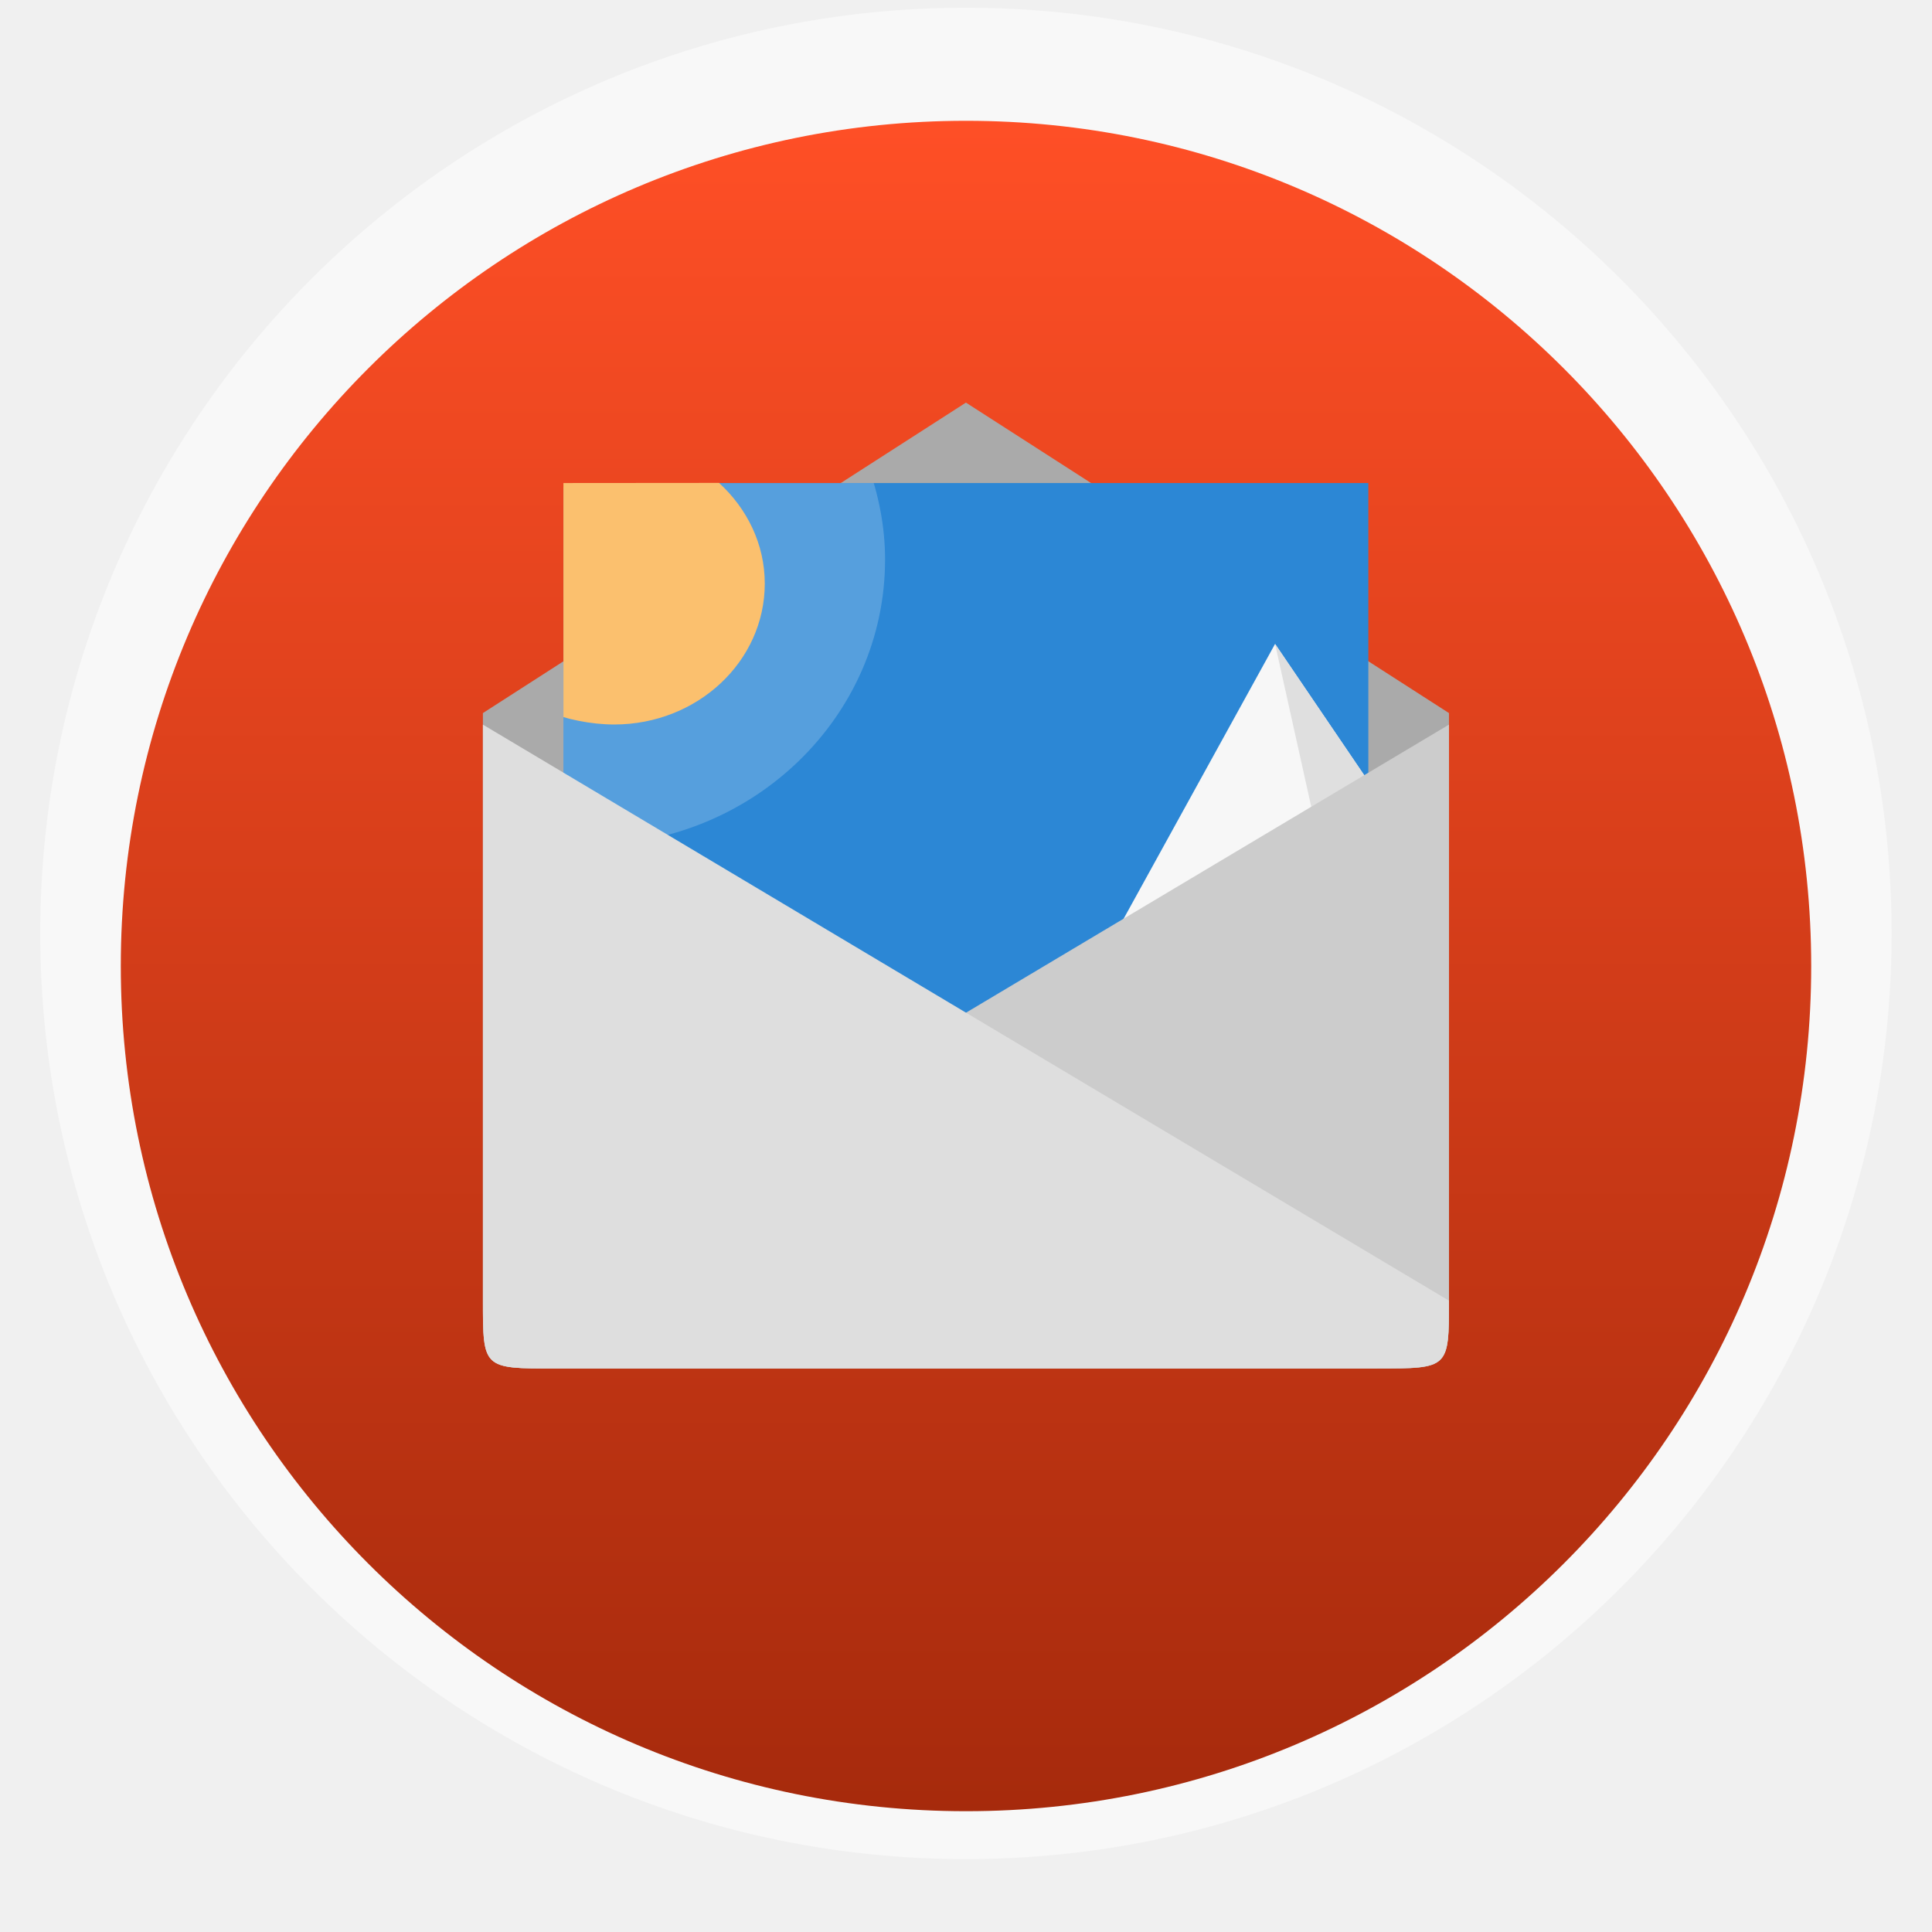
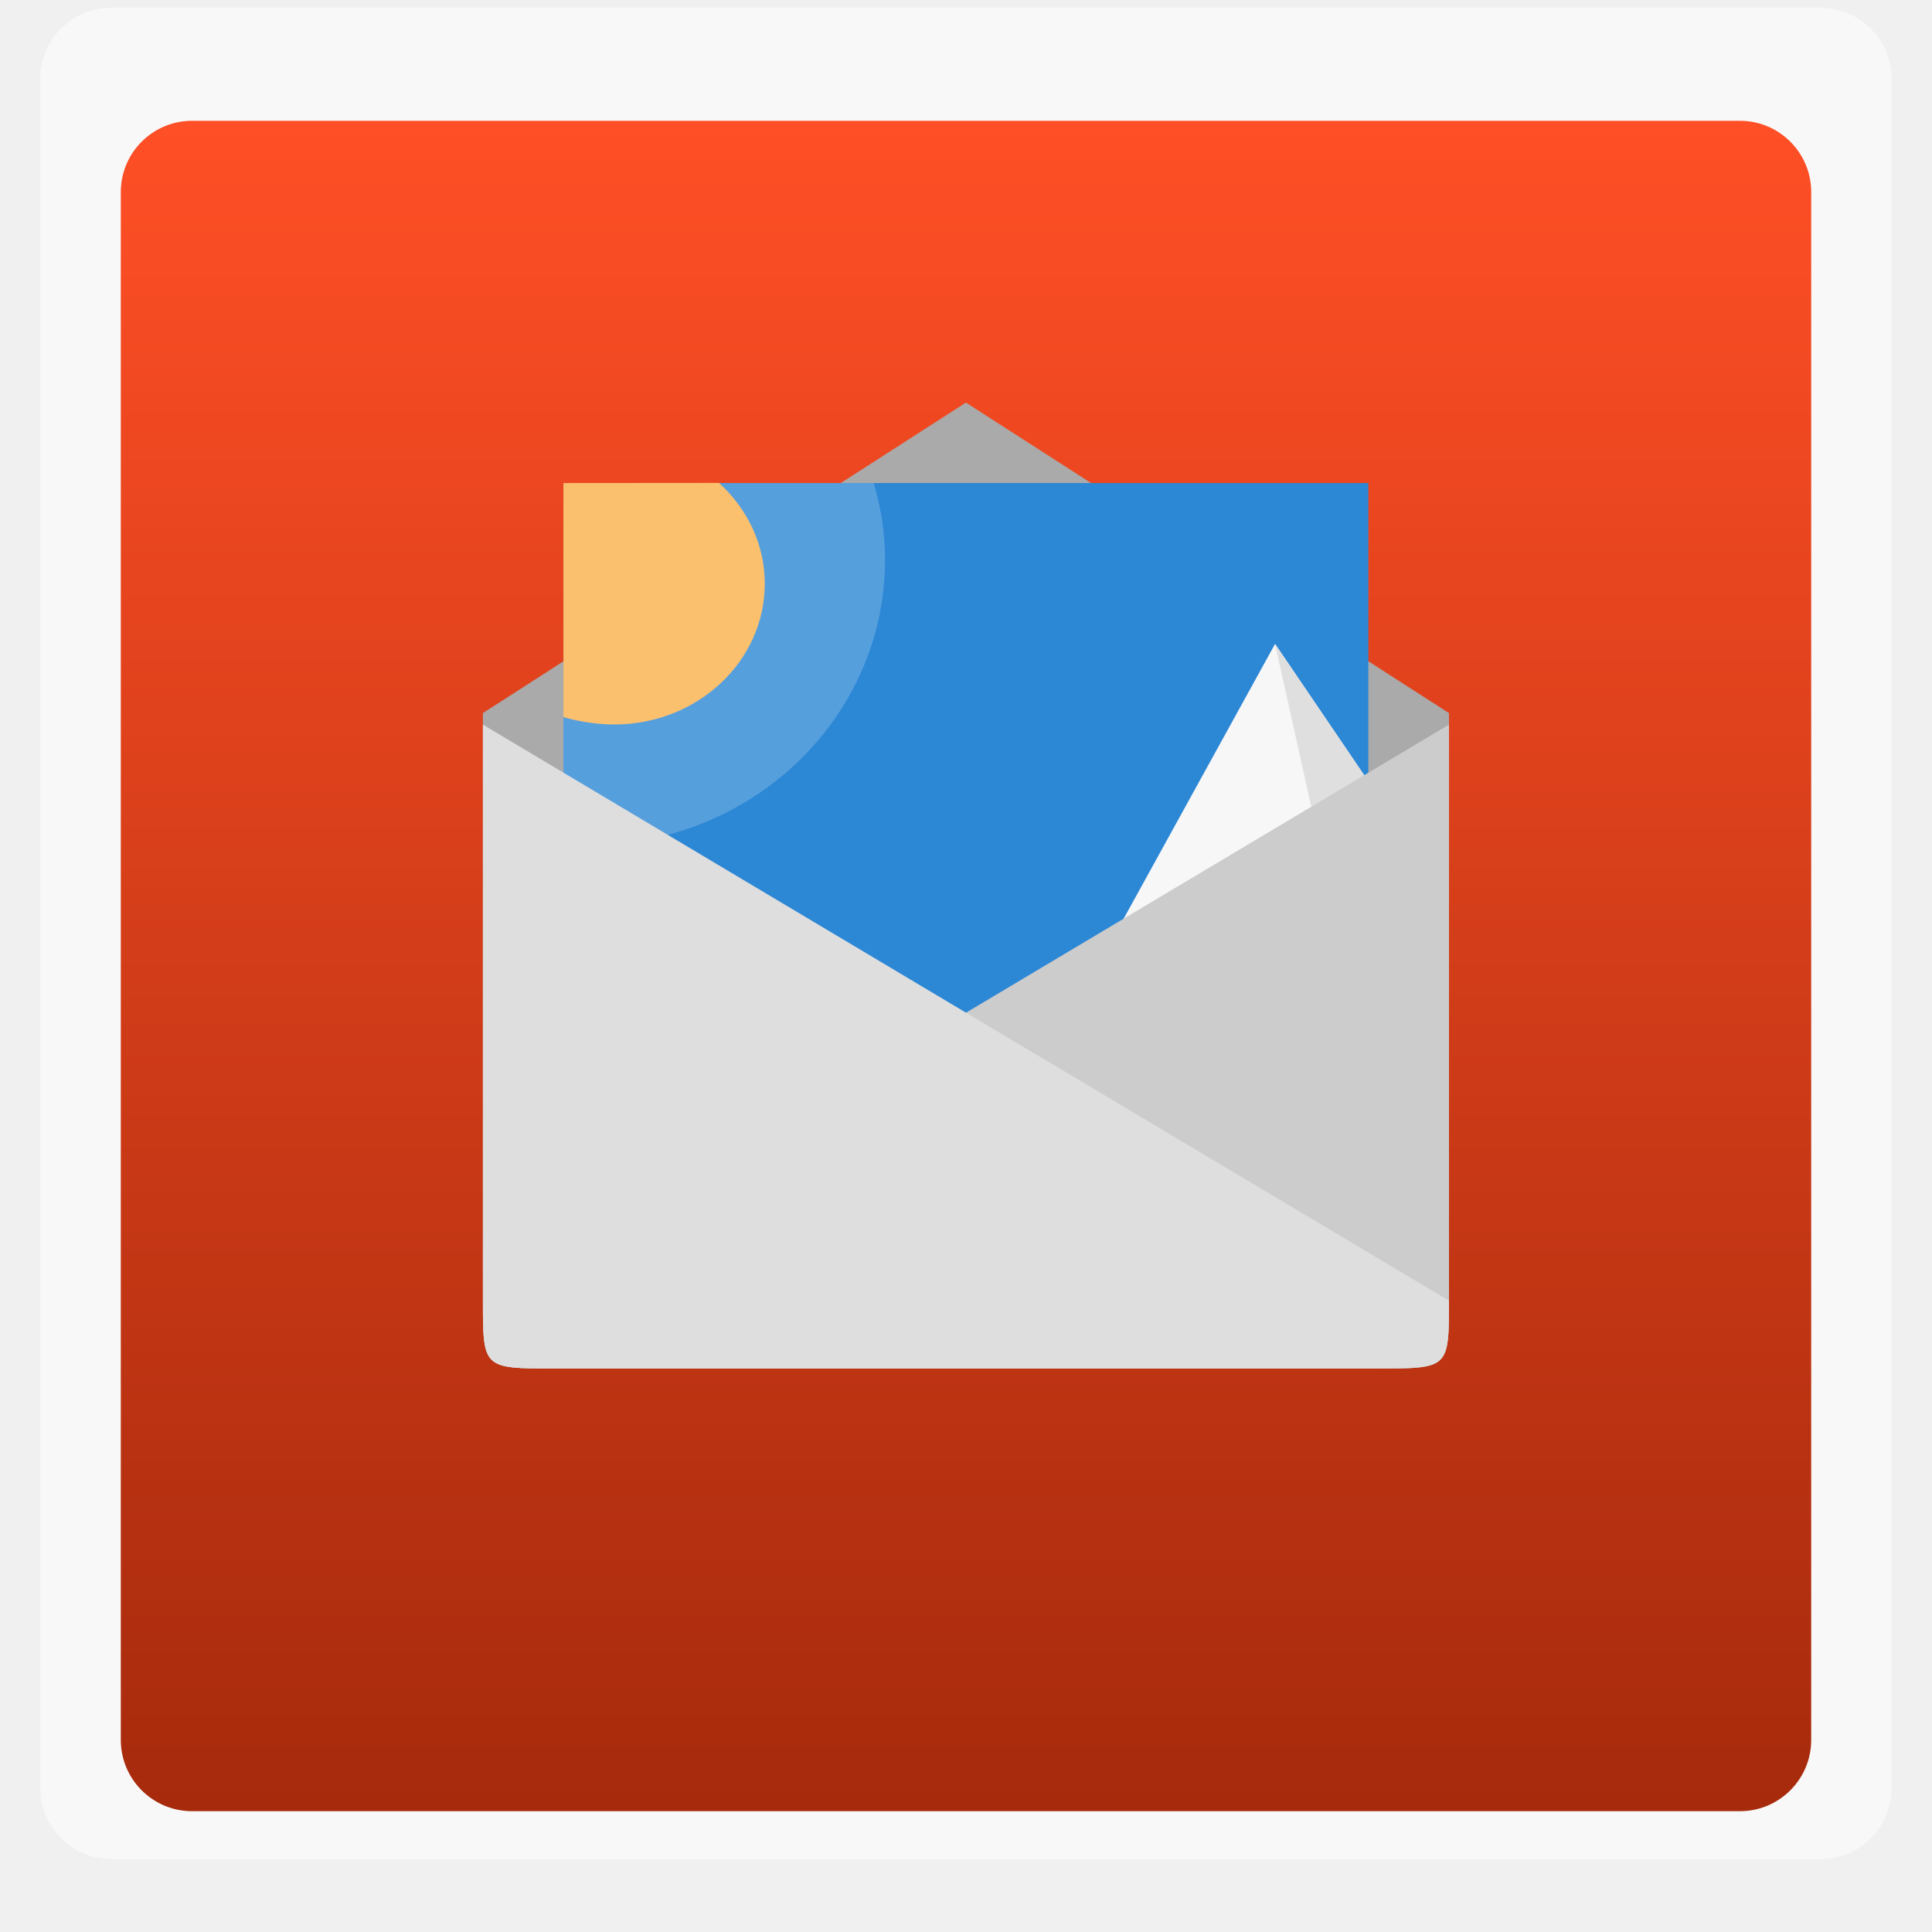
<svg xmlns="http://www.w3.org/2000/svg" xmlns:xlink="http://www.w3.org/1999/xlink" width="48" viewBox="0 0 13.547 13.547" height="48">
  <defs>
    <clipPath id="0">
      <path d="m 16.721,3.684 0,5.644 5.644,0 0,-5.644 z" />
    </clipPath>
    <linearGradient id="1">
      <stop stop-color="#a62a0c" />
      <stop offset="1" stop-color="#ff4f26" />
    </linearGradient>
    <linearGradient y2="268.33" x2="0" y1="279.1" gradientTransform="matrix(1.10525,0,0,1.10525,-134.2791,-295.7618)" gradientUnits="userSpaceOnUse" id="2" xlink:href="#1" />
  </defs>
-   <rect height="12.982" rx="6.491" y="0.054" x="0.282" width="12.982" opacity="0.5" fill="#ffffff" fill-rule="evenodd" />
-   <rect height="11.853" rx="5.926" y="0.847" x="0.847" width="11.853" fill="url(#2)" fill-rule="evenodd" />
+   <rect height="12.982" rx="0.5" y="0.054" x="0.282" width="12.982" opacity="0.5" fill="#ffffff" fill-rule="evenodd" />
+   <rect height="11.853" rx="0.5" y="0.847" x="0.847" width="11.853" fill="url(#2)" fill-rule="evenodd" />
  <g transform="translate(0 -283.4533)" />
  <path d="m 3.888,9.596 5.77,0 c 0.502,0 0.502,0 0.502,-0.484 l 0,-4.112 -3.387,-2.177 -3.387,2.177 0,4.112 c 0,0.484 0,0.484 0.502,0.484 z" fill="#aaa" />
  <path d="m 16.631,3.725 -0.254,2.822 0.254,2.822 3.387,0.254 3.387,-0.254 0.254,-2.822 -0.254,-2.822 -3.387,-0.254 z" clip-path="url(#0)" transform="translate(-12.77032,-0.2968646)" fill="#2c87d5" />
  <path d="m 19.038,3.539 -2.408,0.185 -0.247,2.76 c 0.169,0.04 0.348,0.062 0.529,0.062 1.247,0 2.258,-1.011 2.258,-2.258 0,-0.263 -0.05,-0.515 -0.132,-0.75 z" clip-path="url(#0)" transform="matrix(0.9209012,0,0,0.8870978,-11.44767,0.1194023)" opacity="0.2" fill="#ffffff" />
  <path d="m 16.602,3.725 0,1.596 c 0.128,0.06 0.301,0.097 0.452,0.097 0.546,0 0.988,-0.442 0.988,-0.988 0,-0.277 -0.116,-0.526 -0.3,-0.706 z" clip-path="url(#0)" transform="matrix(1.068772,0,0,1,-13.92028,-0.3379124)" fill="#fbc06e" />
  <path d="m 18.042,7.111 -1.439,1.411 0,0.875 3.133,0 0,-0.593 z" clip-path="url(#0)" transform="translate(-12.77032,-0.2968646)" fill="#f7f7f7" />
  <path d="m 18.042,7.111 0.282,1.129 -0.564,0.706 0.282,0.452 1.693,0 0,-0.593 z" clip-path="url(#0)" transform="translate(-12.77032,-0.2968646)" fill="#dfdfdf" />
  <path d="m 21.711,5.982 -2.54,3.415 4.262,0 0,-1.536 z" clip-path="url(#0)" transform="matrix(1,0,0,1.349692,-12.77032,-3.558782)" fill="#f7f7f7" />
  <path d="m 21.711,5.982 0.423,1.411 -0.423,1.27 0.503,0.734 1.219,0 0,-1.536 z" clip-path="url(#0)" transform="matrix(1,0,0,1.349692,-12.77032,-3.558783)" fill="#dfdfdf" />
  <path d="m 3.888,9.596 5.77,0 c 0.502,0 0.502,0 0.502,-0.475 l 0,-4.04 -6.773,4.04 c 0,0.475 0,0.475 0.502,0.475 z" fill="#ccc" />
  <path d="m 9.658,9.596 -5.77,0 c -0.502,0 -0.502,0 -0.502,-0.475 l 0,-4.04 L 10.16,9.12 c 0,0.475 0,0.475 -0.502,0.475 z" fill="#dedede" />
</svg>
